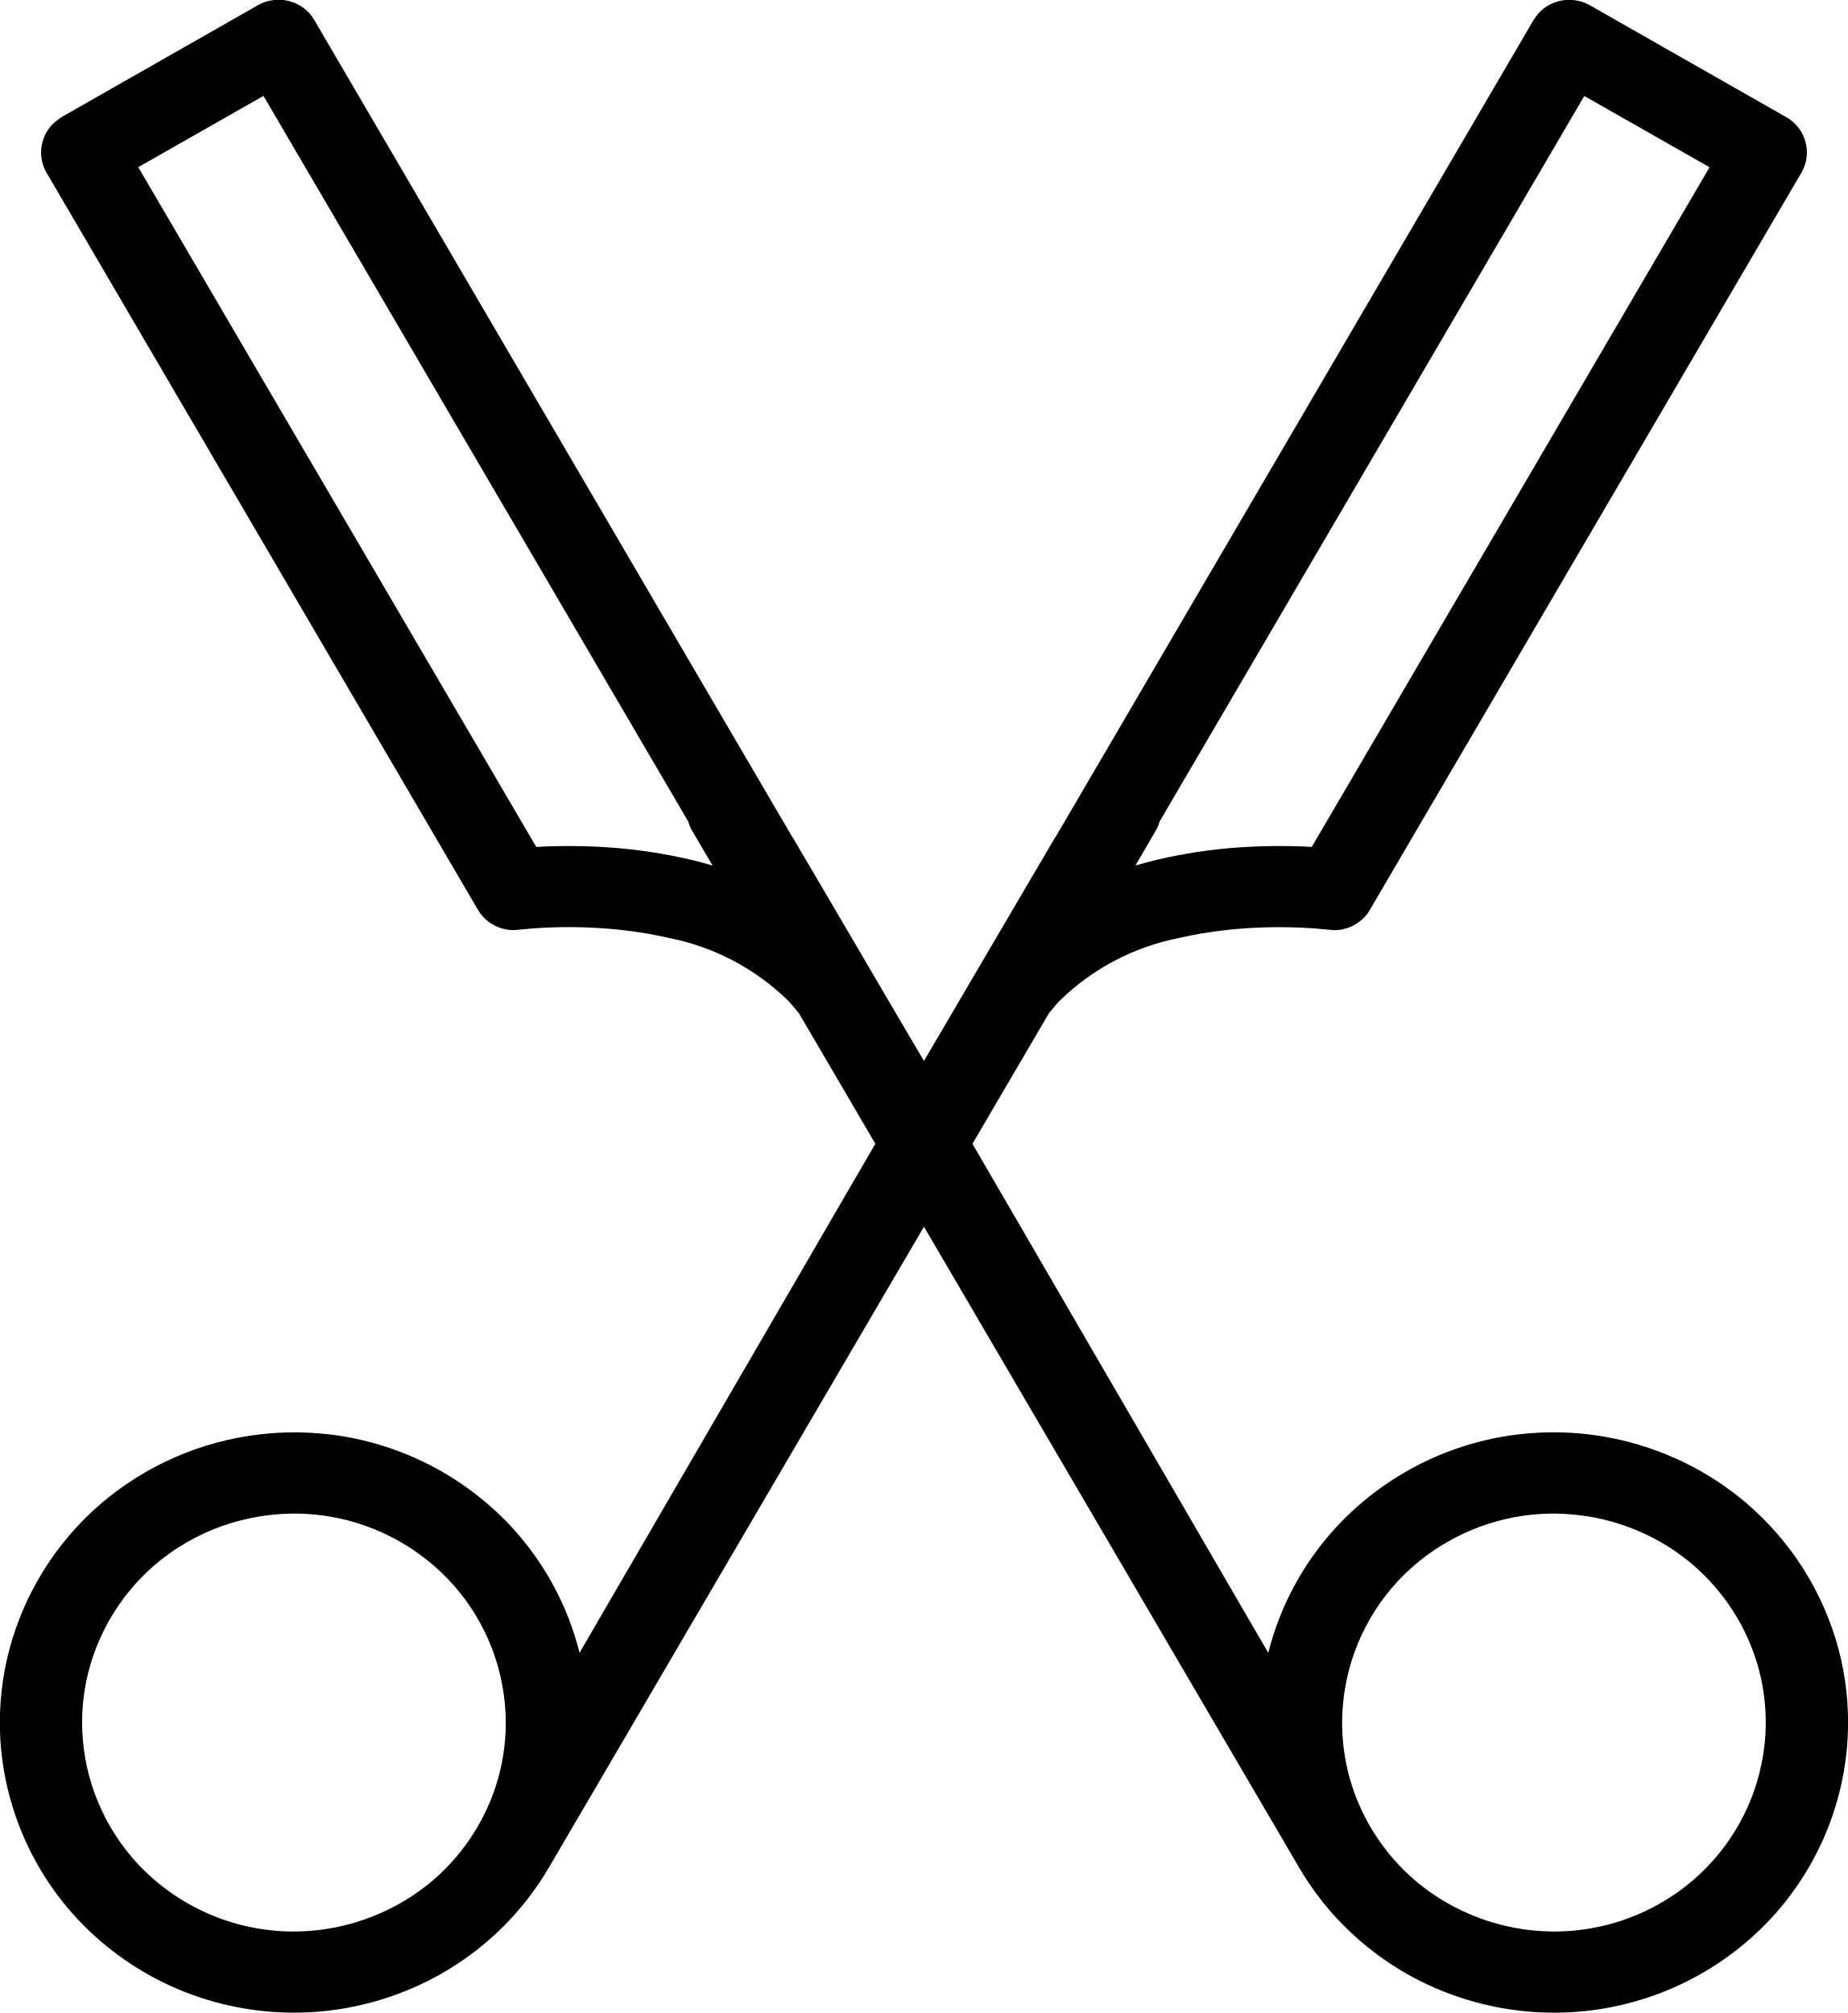
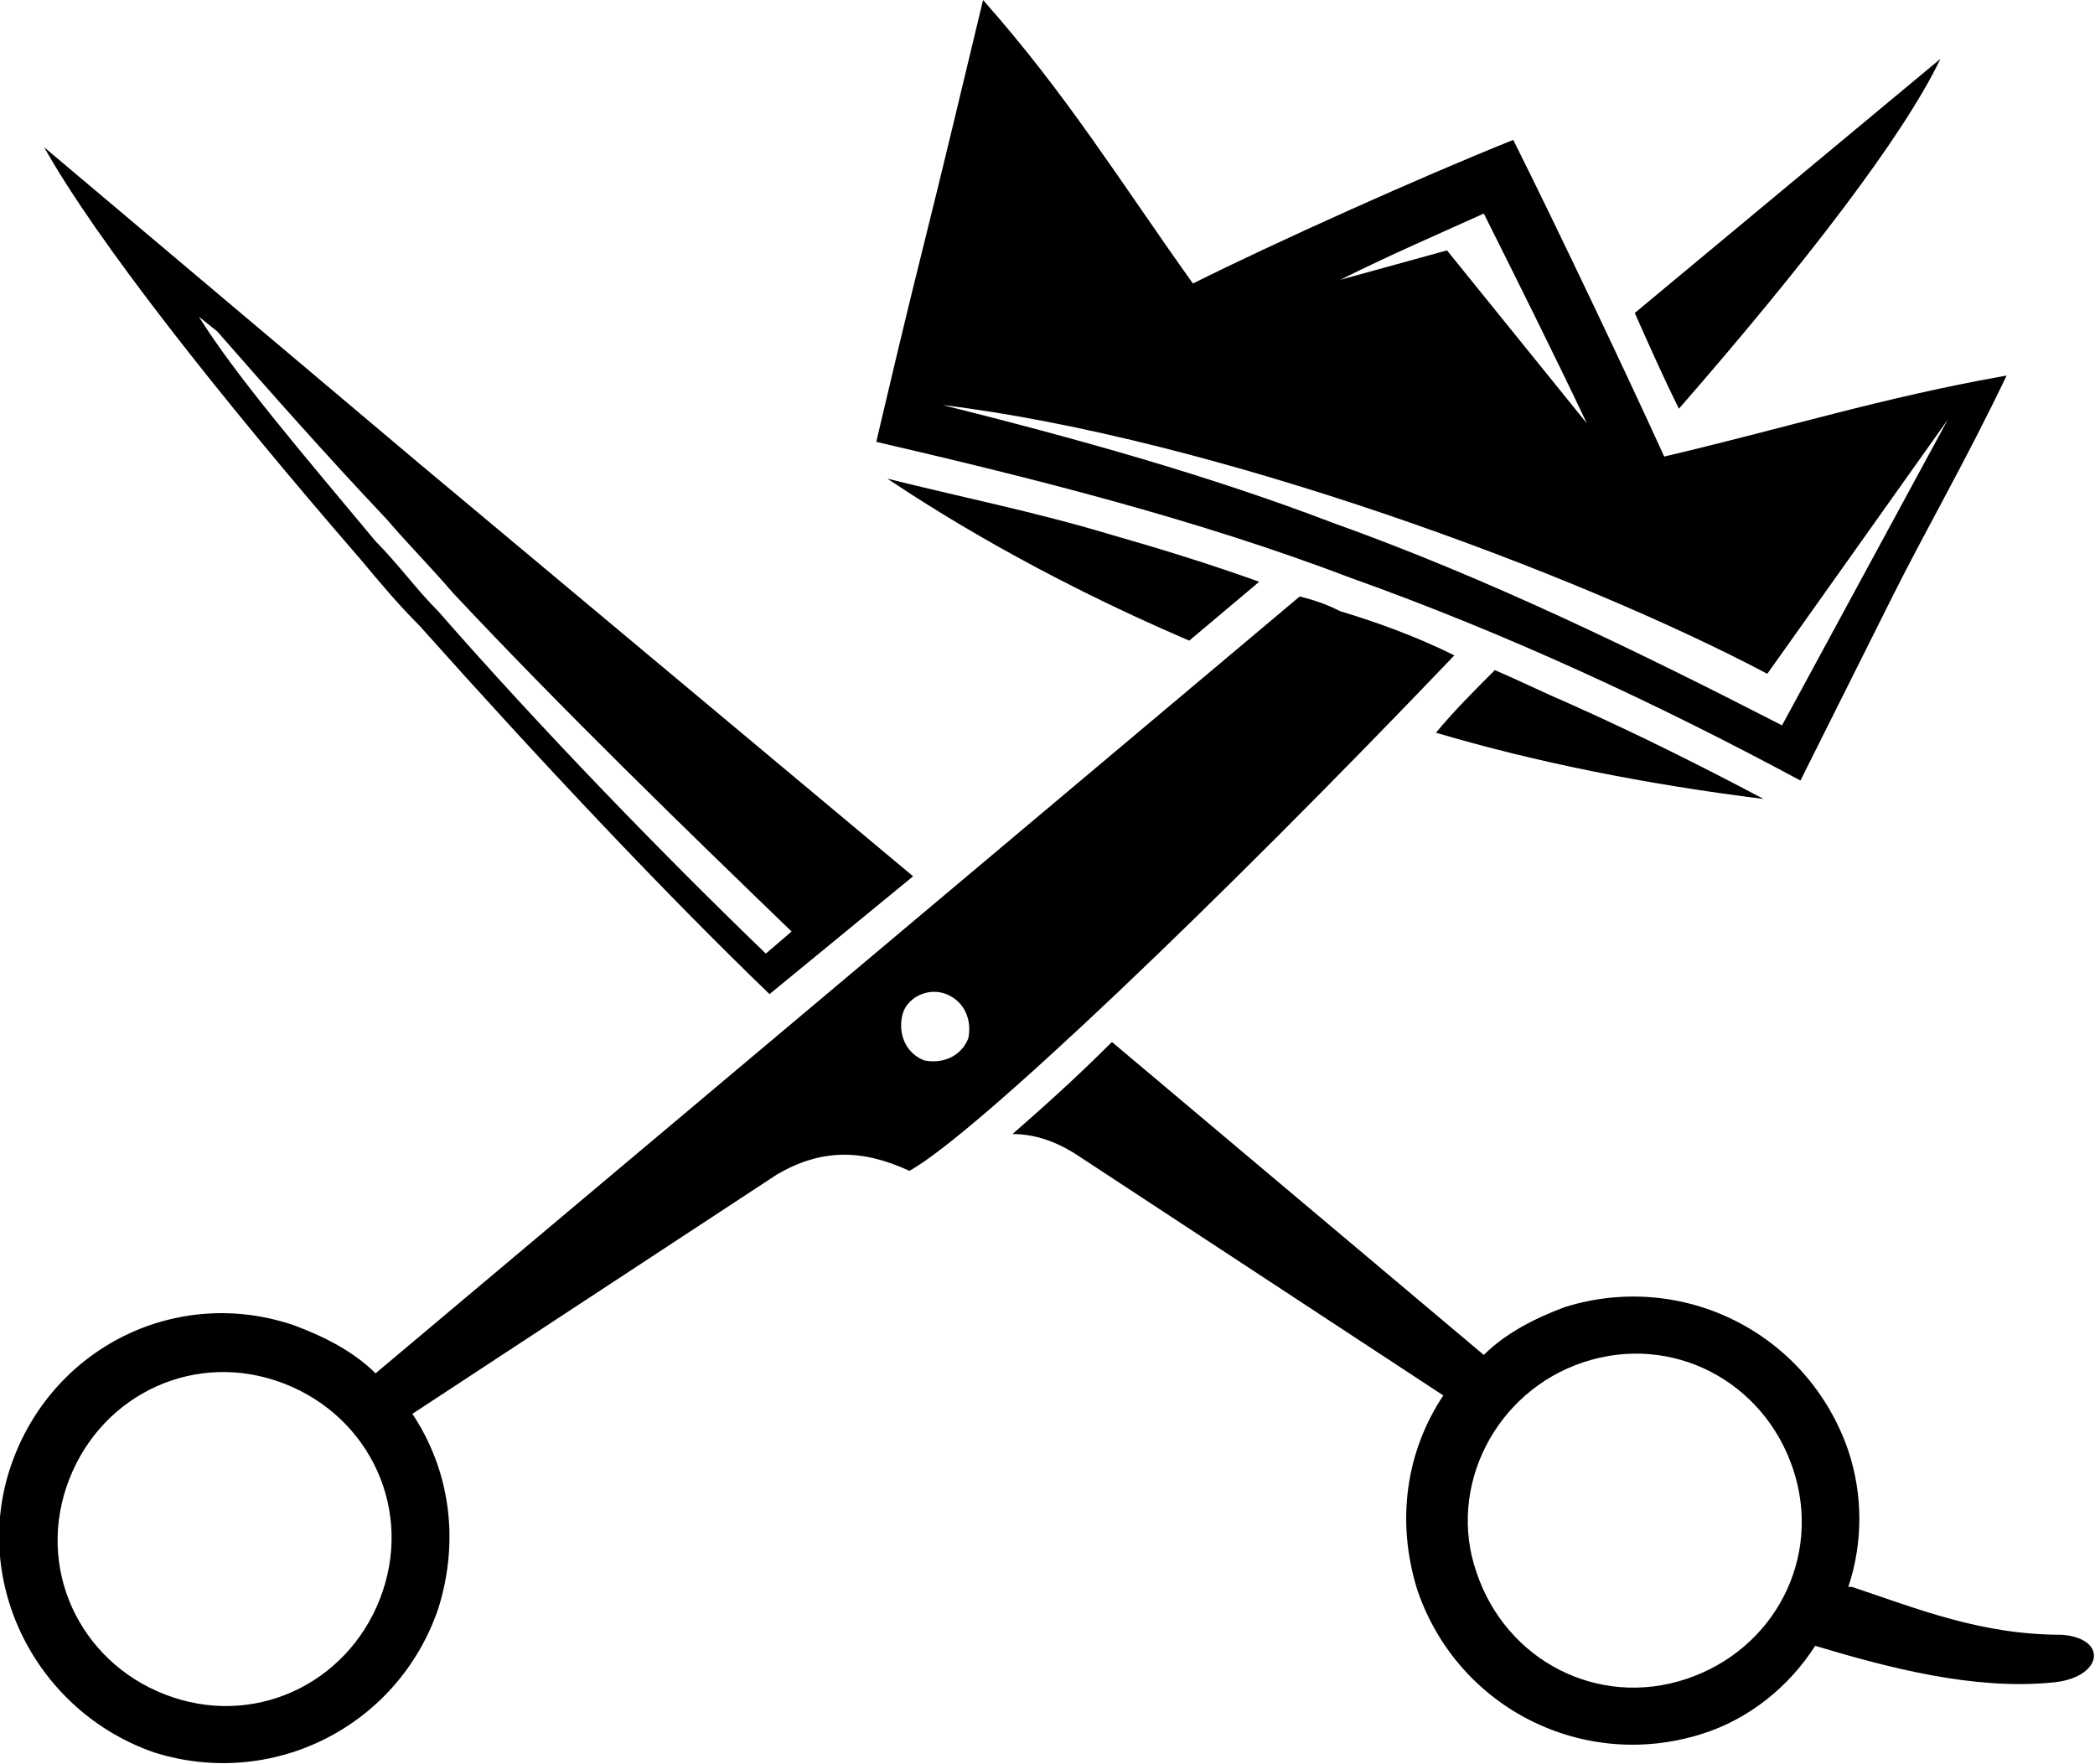
- <svg xmlns="http://www.w3.org/2000/svg" width="217.781" height="237.281" viewBox="0 0 72.594 79.094">
-   <defs>
-     <style>
-       .cls-1 {
-         fill-rule: evenodd;
-       }
-     </style>
-   </defs>
-   <path id="Form_9_copy_2" data-name="Form 9 copy 2" class="cls-1" d="M37.021,41.686l0.73-1.242q1.437-2.457,2.881-4.912,0.745-1.271,1.492-2.541l0.044-.072c0.011-.014.021-0.029,0.031-0.042q1.037-1.771,2.071-3.539,6.378-10.9,12.754-21.8l3.948-6.75C61,0.746,61.031.7,61.065,0.652A1.614,1.614,0,0,1,61.29.4,1.644,1.644,0,0,1,62.709.03a1.48,1.48,0,0,1,.321.1c0.052,0.022.1,0.05,0.152,0.075l7.723,4.4c0.048,0.031.1,0.06,0.142,0.092a1.68,1.68,0,0,1,.251.223,1.6,1.6,0,0,1,.38,1.4,1.664,1.664,0,0,1-.105.317c-0.023.051-.051,0.1-0.077,0.148L54.541,35.751c-0.028.043-.054,0.089-0.085,0.131a1.568,1.568,0,0,1-.209.234,1.628,1.628,0,0,1-.842.41,1.611,1.611,0,0,1-.317.02c-0.236-.019-0.472-0.048-0.711-0.067q-0.972-.068-1.946-0.042c-0.478.015-.955,0.044-1.431,0.094q-0.538.056-1.074,0.147c-0.287.048-.572,0.106-0.855,0.171a9.266,9.266,0,0,0-4.717,2.471c-0.152.159-.293,0.327-0.427,0.5l-3,5.122,11.622,20a11.38,11.38,0,0,1,2.723-4.994A11.651,11.651,0,0,1,60.063,56.4a12.312,12.312,0,0,1,1.538-.122h0.279a12.322,12.322,0,0,1,1.25.08,11.74,11.74,0,0,1,2.558.6,11.6,11.6,0,0,1,3.606,2.068,11.436,11.436,0,0,1,3.653,5.738,11.223,11.223,0,0,1,.371,3.439,11.36,11.36,0,0,1-3.149,7.317A11.633,11.633,0,0,1,61.8,79.081a11.756,11.756,0,0,1-4.076-.723,11.6,11.6,0,0,1-3.26-1.842A11.423,11.423,0,0,1,52.151,74c-0.137-.2-0.267-0.412-0.391-0.622L37.021,48.2,22.285,73.378c-0.124.211-.256,0.421-0.392,0.624a11.443,11.443,0,0,1-2.314,2.514,11.61,11.61,0,0,1-3.26,1.842,11.709,11.709,0,0,1-8.775-.273,11.626,11.626,0,0,1-3.67-2.567A11.36,11.36,0,0,1,.725,68.2,11.217,11.217,0,0,1,1.1,64.762a11.452,11.452,0,0,1,3.545-5.648,11.676,11.676,0,0,1,6.272-2.754,12.3,12.3,0,0,1,1.25-.08h0.279a12.315,12.315,0,0,1,1.538.122,11.65,11.65,0,0,1,6.787,3.543A11.374,11.374,0,0,1,23.49,64.94l11.622-20-3-5.122c-0.134-.172-0.276-0.339-0.427-0.5a9.266,9.266,0,0,0-4.717-2.471c-0.283-.065-0.569-0.123-0.855-0.171q-0.535-.09-1.074-0.147c-0.475-.05-0.953-0.079-1.431-0.094q-0.975-.027-1.946.042c-0.238.019-.474,0.048-0.711,0.067a1.621,1.621,0,0,1-1.159-.43,1.569,1.569,0,0,1-.209-0.234c-0.031-.042-0.057-0.088-0.085-0.131L2.546,6.784c-0.026-.049-0.054-0.1-0.078-0.148a1.631,1.631,0,0,1-.1-0.317,1.6,1.6,0,0,1,.38-1.4A1.67,1.67,0,0,1,3,4.7C3.041,4.665,3.09,4.636,3.138,4.6l7.723-4.4c0.051-.025.1-0.053,0.152-0.075a1.486,1.486,0,0,1,.321-0.1A1.644,1.644,0,0,1,12.753.4a1.626,1.626,0,0,1,.226.249C13.012,0.7,13.04.746,13.071,0.792l3.948,6.75q6.376,10.9,12.754,21.8,1.035,1.771,2.071,3.539c0.011,0.013.021,0.028,0.031,0.042l0.044,0.072q0.747,1.27,1.492,2.541,1.441,2.456,2.881,4.912ZM61.646,59.471a8.966,8.966,0,0,0-1.106.089,8.4,8.4,0,0,0-4.887,2.551,8.2,8.2,0,0,0-2.2,5.4,8.079,8.079,0,0,0,1.281,4.551,8.224,8.224,0,0,0,1.622,1.857A8.472,8.472,0,0,0,61.7,75.892,8.384,8.384,0,0,0,67.749,73.4a8.187,8.187,0,0,0,2.333-5.247,8.085,8.085,0,0,0-.261-2.571,8.232,8.232,0,0,0-4.487-5.318,8.438,8.438,0,0,0-2.191-.677,8.987,8.987,0,0,0-.995-0.105C61.98,59.472,61.813,59.47,61.646,59.471Zm-49.449,0a8.671,8.671,0,0,0-2.747.487,8.4,8.4,0,0,0-2.675,1.553,8.253,8.253,0,0,0-2.526,3.971,8.074,8.074,0,0,0-.3,2.471,8.183,8.183,0,0,0,2.2,5.3,8.39,8.39,0,0,0,5.993,2.639,8.492,8.492,0,0,0,5.389-1.846,8.24,8.24,0,0,0,2.67-3.872,8.061,8.061,0,0,0,.39-2.468,8.183,8.183,0,0,0-2.07-5.445A8.386,8.386,0,0,0,13.7,59.591a8.765,8.765,0,0,0-1.105-.115C12.464,59.472,12.331,59.47,12.2,59.471ZM27.759,32.278l-0.787-1.345q-7.95-13.581-15.9-27.165l-4.921,2.8L21.788,33.277c0.27-.016.542-0.026,0.813-0.031,0.7-.011,1.407,0,2.108.055a20.175,20.175,0,0,1,3.151.479c0.153,0.037.305,0.076,0.457,0.117,0.133,0.036.265,0.072,0.4,0.112l-0.8-1.361c-0.024-.046-0.051-0.091-0.072-0.14A1.591,1.591,0,0,1,27.759,32.278Zm17.571,1.73c0.131-.04.264-0.076,0.4-0.112,0.152-.041.3-0.08,0.457-0.117a20.171,20.171,0,0,1,3.151-.479c0.7-.051,1.4-0.066,2.108-0.055q0.406,0.008.813,0.031L67.888,6.571l-4.922-2.8q-7.948,13.584-15.9,27.165l-0.787,1.345a1.6,1.6,0,0,1-.084.229c-0.023.048-.048,0.094-0.073,0.14Z" transform="translate(-0.719)" />
+ <svg xmlns="http://www.w3.org/2000/svg" version="1.1" id="Layer_1" x="0px" y="0px" viewBox="0 0 56.9 47.9" enable-background="new 0 0 56.9 47.9" xml:space="preserve">
+   <path fill-rule="evenodd" clip-rule="evenodd" d="M56,44.4c-2.2,0-3.9-0.7-5.7-1.3l-0.1,0c0.4-1.2,0.4-2.5,0-3.7  c-1.1-3.2-4.5-4.9-7.7-3.9c-0.8,0.3-1.6,0.7-2.2,1.3l-10.1-8.5c-1,1-1.9,1.8-2.7,2.5c0.6,0,1.2,0.2,1.8,0.6l9.9,6.5  c-1,1.5-1.3,3.4-0.7,5.3c1.1,3.2,4.5,4.9,7.7,3.9c1.3-0.4,2.4-1.3,3.1-2.4c2,0.6,4.3,1.2,6.4,1C57.1,45.6,57.3,44.5,56,44.4L56,44.4  z M9.8,15.2c0.5,0.6,1,1.2,1.6,1.8c3.3,3.7,6.7,7.3,9.5,10l3.9-3.2L11.4,12.6L1.2,4C2.6,6.5,5.9,10.7,9.8,15.2L9.8,15.2z M10.5,14.1  c0.6,0.7,1.2,1.3,1.8,2c3,3.2,6.3,6.4,9.2,9.2l-0.7,0.6c-2.8-2.7-6.1-6.1-8.9-9.3c-0.6-0.6-1.1-1.3-1.7-1.9c-2-2.4-3.8-4.5-4.8-6.1  L5.9,9C7.3,10.6,8.8,12.3,10.5,14.1L10.5,14.1z M24.1,13c2,0.5,4,0.9,6,1.5c1.4,0.4,2.7,0.8,4.1,1.3l-1.9,1.6  C28.1,15.6,25.3,13.8,24.1,13L24.1,13z M39,19.9c2.7,0.8,5.7,1.4,8.9,1.8c-1.7-0.9-3.5-1.8-5.3-2.6c-0.7-0.3-1.3-0.6-2-0.9  C40,18.8,39.5,19.3,39,19.9L39,19.9z M23.8,12c0.4-1.7,0.8-3.4,1.3-5.4c0.5-2,1-4.1,1.6-6.6c2.3,2.6,3.7,4.9,5.7,7.7  c2.2-1.1,6.2-2.9,8.7-3.9c1.2,2.4,3.1,6.4,4.1,8.6c3.4-0.8,5.9-1.6,9.3-2.2c-1.1,2.3-2.2,4.2-3.1,6c-0.9,1.8-1.7,3.4-2.5,5  c-3.9-2.1-8-4-12.2-5.5C32.5,14.1,28.1,13,23.8,12L23.8,12z M36.4,7.6l2.9-0.8l3.8,4.7c-0.9-1.9-2-4.1-2.8-5.7  C39.2,6.3,37.8,6.9,36.4,7.6L36.4,7.6z M48,18.3c-5.1-2.7-15-6.4-22.4-7.3c3.6,0.9,7.2,1.9,10.6,3.2c4.2,1.5,8.3,3.5,12.2,5.5  l4.5-8.3L48,18.3L48,18.3z M44.4,8.5c0.4,0.9,0.8,1.8,1.2,2.6c3.4-3.9,6.1-7.4,7.1-9.5L44.4,8.5L44.4,8.5z M39.5,17.8  c-6.4,6.7-13,13-14.8,14c-1.3-0.6-2.4-0.6-3.6,0.1l-9.9,6.5c1,1.5,1.3,3.4,0.7,5.3c-1.1,3.2-4.5,4.9-7.7,3.9C1,46.5-0.8,43,0.3,39.8  C1.4,36.6,4.8,34.9,8,36c0.8,0.3,1.6,0.7,2.2,1.3l25.1-21.1c0.4,0.1,0.7,0.2,1.1,0.4C37.4,16.9,38.5,17.3,39.5,17.8L39.5,17.8z   M7.5,37.5c-2.4-0.8-4.9,0.5-5.7,2.9c-0.8,2.4,0.5,4.9,2.9,5.7c2.4,0.8,4.9-0.5,5.7-2.9C11.2,40.8,9.9,38.3,7.5,37.5L7.5,37.5z   M25.7,27c0.5,0.2,0.7,0.7,0.6,1.2c-0.2,0.5-0.7,0.7-1.2,0.6c-0.5-0.2-0.7-0.7-0.6-1.2C24.6,27.1,25.2,26.8,25.7,27L25.7,27z M43,37  c2.4-0.8,4.9,0.5,5.7,2.9c0.8,2.4-0.5,4.9-2.9,5.7c-2.4,0.8-4.9-0.5-5.7-2.9C39.3,40.4,40.6,37.8,43,37z" />
</svg>
